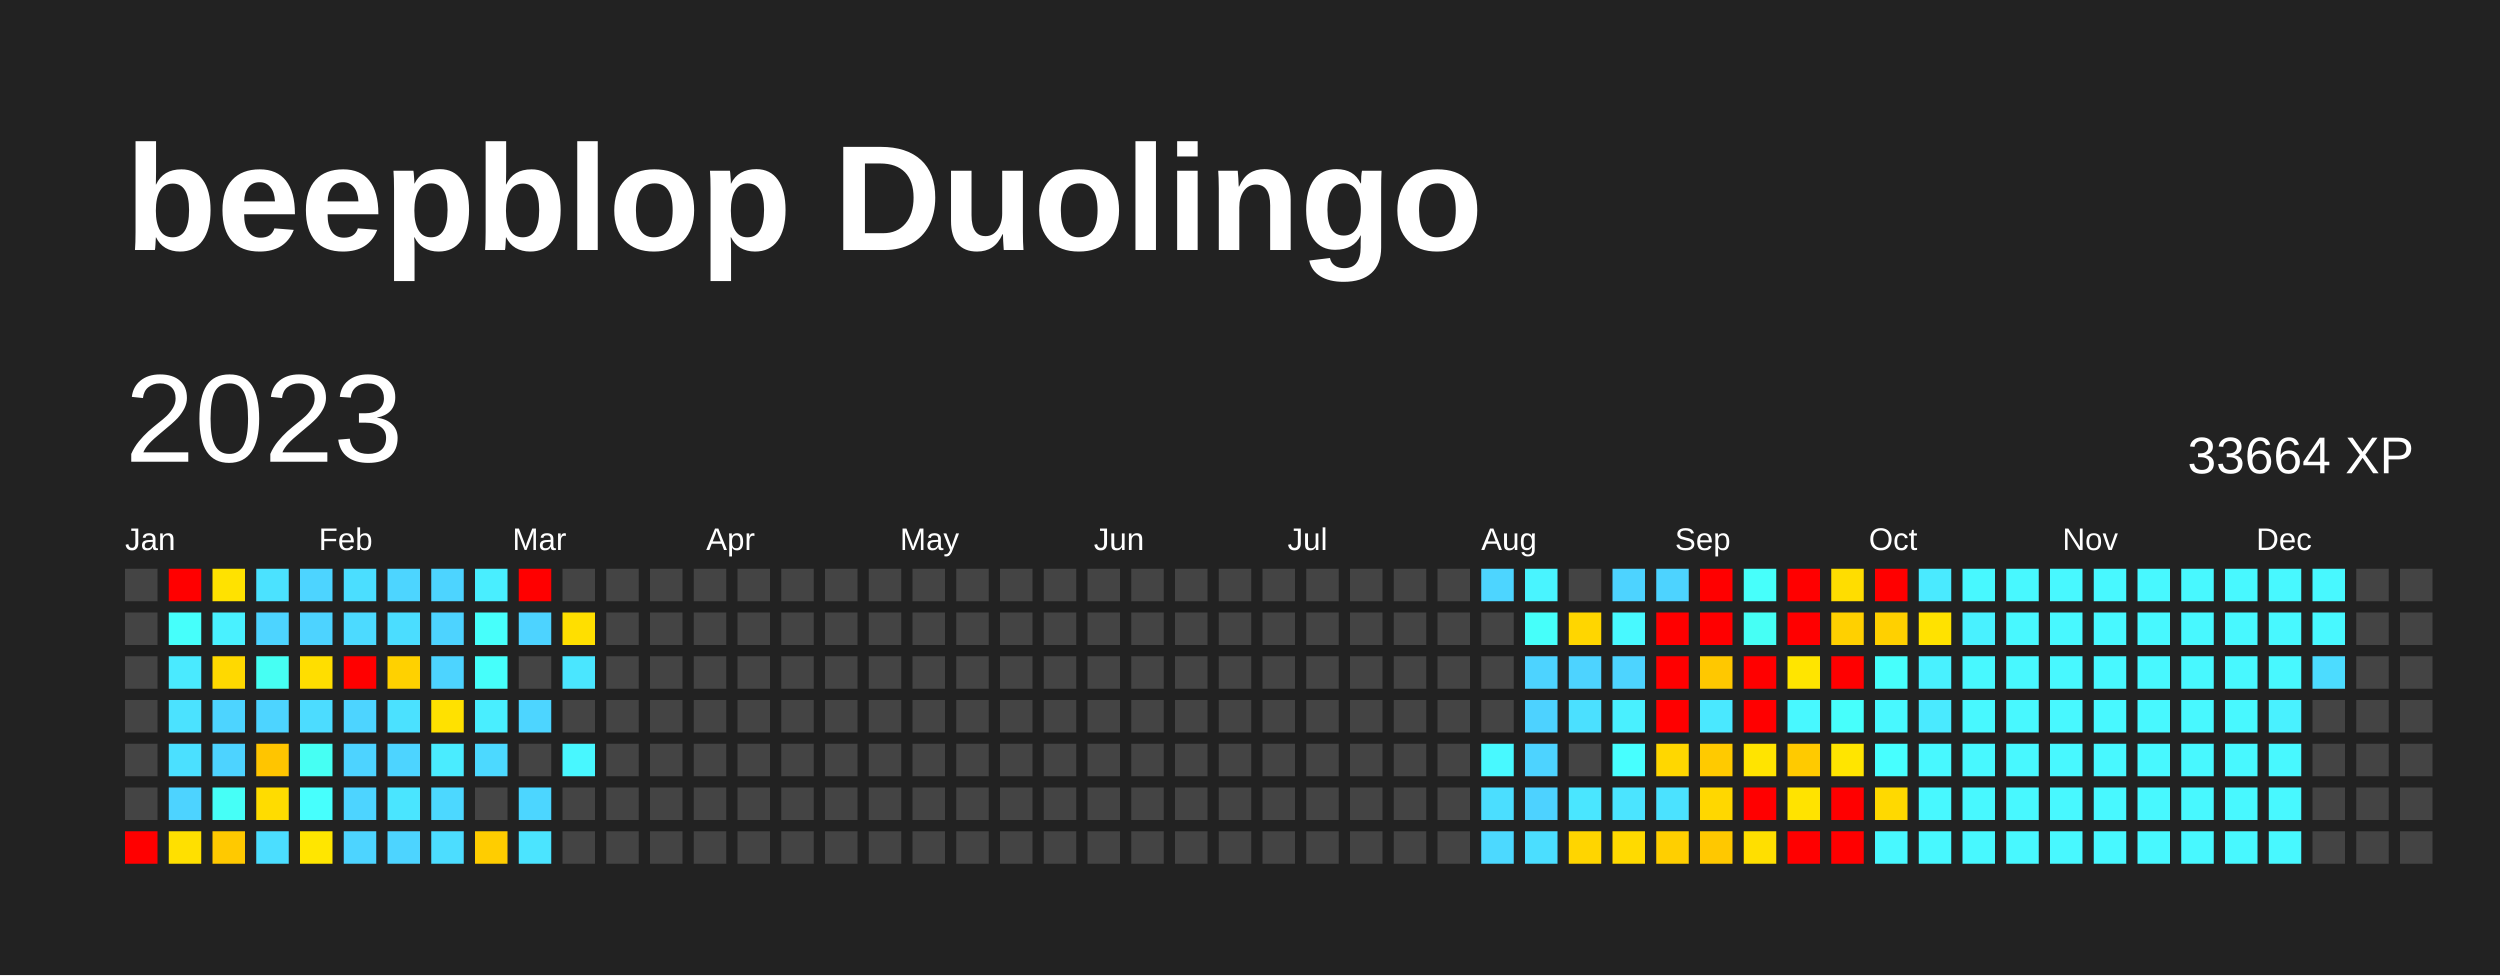
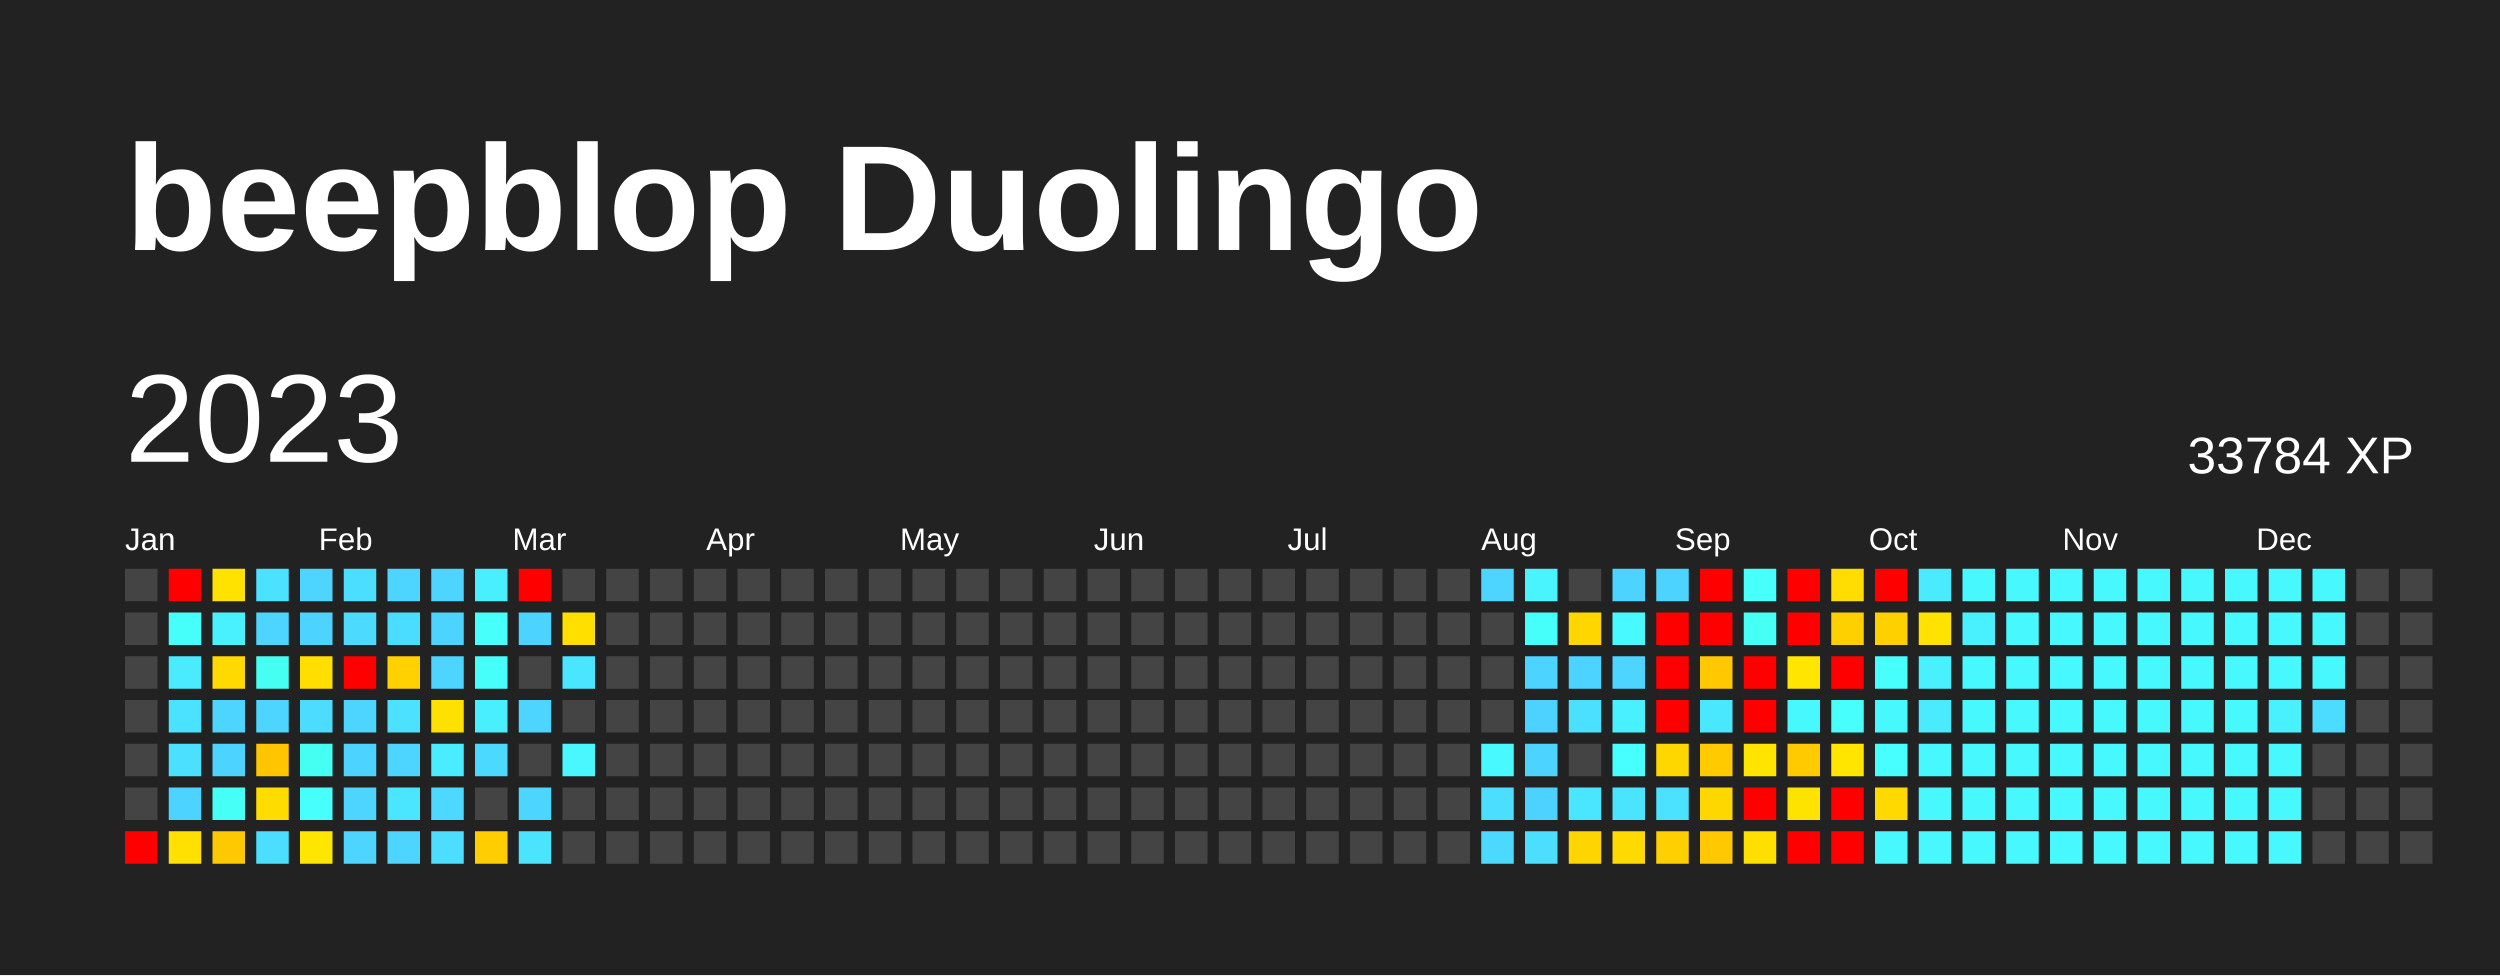
<svg xmlns="http://www.w3.org/2000/svg" baseProfile="full" height="78mm" version="1.1" viewBox="0,0,200,78" width="200mm">
  <defs />
  <rect fill="#222222" height="78" width="200" x="0" y="0" />
  <text fill="#FFFFFF" style="font-size:12px; font-family:Arial; font-weight:bold;" x="10" y="20">beepblop Duolingo</text>
  <text dominant-baseline="hanging" fill="#FFFFFF" style="font-size:10.0px; font-family:Arial;" x="10" y="30">2023</text>
-   <text dominant-baseline="hanging" fill="#FFFFFF" style="font-size:4.125px; font-family:Arial;" x="175" y="35">33664 XP</text>
+   <text dominant-baseline="hanging" fill="#FFFFFF" style="font-size:4.125px; font-family:Arial;" x="175" y="35">33784 XP</text>
  <text fill="#FFFFFF" style="font-size:2.5px; font-family:Arial" x="10.0" y="44">Jan</text>
  <text fill="#FFFFFF" style="font-size:2.5px; font-family:Arial" x="25.5" y="44">Feb</text>
  <text fill="#FFFFFF" style="font-size:2.5px; font-family:Arial" x="41.0" y="44">Mar</text>
  <text fill="#FFFFFF" style="font-size:2.5px; font-family:Arial" x="56.5" y="44">Apr</text>
  <text fill="#FFFFFF" style="font-size:2.5px; font-family:Arial" x="72.0" y="44">May</text>
  <text fill="#FFFFFF" style="font-size:2.5px; font-family:Arial" x="87.5" y="44">Jun</text>
  <text fill="#FFFFFF" style="font-size:2.5px; font-family:Arial" x="103.0" y="44">Jul</text>
  <text fill="#FFFFFF" style="font-size:2.5px; font-family:Arial" x="118.5" y="44">Aug</text>
  <text fill="#FFFFFF" style="font-size:2.5px; font-family:Arial" x="134.0" y="44">Sep</text>
  <text fill="#FFFFFF" style="font-size:2.5px; font-family:Arial" x="149.5" y="44">Oct</text>
  <text fill="#FFFFFF" style="font-size:2.5px; font-family:Arial" x="165.0" y="44">Nov</text>
  <text fill="#FFFFFF" style="font-size:2.5px; font-family:Arial" x="180.5" y="44">Dec</text>
  <rect fill="#444444" height="2.6" width="2.6" x="10.0" y="45.5" />
  <rect fill="#444444" height="2.6" width="2.6" x="10.0" y="49.0" />
  <rect fill="#444444" height="2.6" width="2.6" x="10.0" y="52.5" />
  <rect fill="#444444" height="2.6" width="2.6" x="10.0" y="56.0" />
  <rect fill="#444444" height="2.6" width="2.6" x="10.0" y="59.5" />
  <rect fill="#444444" height="2.6" width="2.6" x="10.0" y="63.0" />
  <rect fill="red" height="2.6" width="2.6" x="10.0" y="66.5" />
  <rect fill="red" height="2.6" width="2.6" x="13.5" y="45.5" />
  <rect fill="#46fffb" height="2.6" width="2.6" x="13.5" y="49.0" />
  <rect fill="#4aeaff" height="2.6" width="2.6" x="13.5" y="52.5" />
  <rect fill="#4be2ff" height="2.6" width="2.6" x="13.5" y="56.0" />
  <rect fill="#4be0ff" height="2.6" width="2.6" x="13.5" y="59.5" />
  <rect fill="#4dd3ff" height="2.6" width="2.6" x="13.5" y="63.0" />
  <rect fill="#ffe000" height="2.6" width="2.6" x="13.5" y="66.5" />
  <rect fill="#ffe200" height="2.6" width="2.6" x="17.0" y="45.5" />
  <rect fill="#49f1ff" height="2.6" width="2.6" x="17.0" y="49.0" />
  <rect fill="#ffd900" height="2.6" width="2.6" x="17.0" y="52.5" />
  <rect fill="#4dd4ff" height="2.6" width="2.6" x="17.0" y="56.0" />
  <rect fill="#4dd3ff" height="2.6" width="2.6" x="17.0" y="59.5" />
  <rect fill="#46fff7" height="2.6" width="2.6" x="17.0" y="63.0" />
  <rect fill="#ffc900" height="2.6" width="2.6" x="17.0" y="66.5" />
  <rect fill="#4be2ff" height="2.6" width="2.6" x="20.5" y="45.5" />
  <rect fill="#4dd4ff" height="2.6" width="2.6" x="20.5" y="49.0" />
  <rect fill="#46fff3" height="2.6" width="2.6" x="20.5" y="52.5" />
  <rect fill="#4dd4ff" height="2.6" width="2.6" x="20.5" y="56.0" />
  <rect fill="#ffc500" height="2.6" width="2.6" x="20.5" y="59.5" />
  <rect fill="#ffdc00" height="2.6" width="2.6" x="20.5" y="63.0" />
  <rect fill="#4bdeff" height="2.6" width="2.6" x="20.5" y="66.5" />
  <rect fill="#4dd4ff" height="2.6" width="2.6" x="24.0" y="45.5" />
  <rect fill="#4dd3ff" height="2.6" width="2.6" x="24.0" y="49.0" />
  <rect fill="#ffde00" height="2.6" width="2.6" x="24.0" y="52.5" />
  <rect fill="#4cdcff" height="2.6" width="2.6" x="24.0" y="56.0" />
  <rect fill="#46fff3" height="2.6" width="2.6" x="24.0" y="59.5" />
  <rect fill="#47fffd" height="2.6" width="2.6" x="24.0" y="63.0" />
  <rect fill="#ffe600" height="2.6" width="2.6" x="24.0" y="66.5" />
  <rect fill="#4bdeff" height="2.6" width="2.6" x="27.5" y="45.5" />
  <rect fill="#4cdaff" height="2.6" width="2.6" x="27.5" y="49.0" />
  <rect fill="red" height="2.6" width="2.6" x="27.5" y="52.5" />
  <rect fill="#4dd4ff" height="2.6" width="2.6" x="27.5" y="56.0" />
  <rect fill="#4dd3ff" height="2.6" width="2.6" x="27.5" y="59.5" />
  <rect fill="#4dd4ff" height="2.6" width="2.6" x="27.5" y="63.0" />
  <rect fill="#4dd4ff" height="2.6" width="2.6" x="27.5" y="66.5" />
  <rect fill="#4dd5ff" height="2.6" width="2.6" x="31.0" y="45.5" />
  <rect fill="#4bddff" height="2.6" width="2.6" x="31.0" y="49.0" />
  <rect fill="#ffd100" height="2.6" width="2.6" x="31.0" y="52.5" />
  <rect fill="#4be1ff" height="2.6" width="2.6" x="31.0" y="56.0" />
  <rect fill="#4dd4ff" height="2.6" width="2.6" x="31.0" y="59.5" />
  <rect fill="#4ae5ff" height="2.6" width="2.6" x="31.0" y="63.0" />
  <rect fill="#4dd4ff" height="2.6" width="2.6" x="31.0" y="66.5" />
  <rect fill="#4dd4ff" height="2.6" width="2.6" x="34.5" y="45.5" />
  <rect fill="#4dd3ff" height="2.6" width="2.6" x="34.5" y="49.0" />
  <rect fill="#4dd4ff" height="2.6" width="2.6" x="34.5" y="52.5" />
  <rect fill="#ffe100" height="2.6" width="2.6" x="34.5" y="56.0" />
  <rect fill="#4aecff" height="2.6" width="2.6" x="34.5" y="59.5" />
  <rect fill="#4cd8ff" height="2.6" width="2.6" x="34.5" y="63.0" />
  <rect fill="#4cddff" height="2.6" width="2.6" x="34.5" y="66.5" />
  <rect fill="#49eeff" height="2.6" width="2.6" x="38.0" y="45.5" />
  <rect fill="#47fffb" height="2.6" width="2.6" x="38.0" y="49.0" />
  <rect fill="#46fffb" height="2.6" width="2.6" x="38.0" y="52.5" />
  <rect fill="#49eeff" height="2.6" width="2.6" x="38.0" y="56.0" />
  <rect fill="#4cd9ff" height="2.6" width="2.6" x="38.0" y="59.5" />
  <rect fill="#444444" height="2.6" width="2.6" x="38.0" y="63.0" />
  <rect fill="#ffcd00" height="2.6" width="2.6" x="38.0" y="66.5" />
  <rect fill="red" height="2.6" width="2.6" x="41.5" y="45.5" />
  <rect fill="#4dd3ff" height="2.6" width="2.6" x="41.5" y="49.0" />
  <rect fill="#444444" height="2.6" width="2.6" x="41.5" y="52.5" />
  <rect fill="#4dd5ff" height="2.6" width="2.6" x="41.5" y="56.0" />
  <rect fill="#444444" height="2.6" width="2.6" x="41.5" y="59.5" />
  <rect fill="#4cd6ff" height="2.6" width="2.6" x="41.5" y="63.0" />
  <rect fill="#4be4ff" height="2.6" width="2.6" x="41.5" y="66.5" />
  <rect fill="#444444" height="2.6" width="2.6" x="45.0" y="45.5" />
  <rect fill="#ffdf00" height="2.6" width="2.6" x="45.0" y="49.0" />
  <rect fill="#4ae6ff" height="2.6" width="2.6" x="45.0" y="52.5" />
  <rect fill="#444444" height="2.6" width="2.6" x="45.0" y="56.0" />
  <rect fill="#48f7ff" height="2.6" width="2.6" x="45.0" y="59.5" />
  <rect fill="#444444" height="2.6" width="2.6" x="45.0" y="63.0" />
  <rect fill="#444444" height="2.6" width="2.6" x="45.0" y="66.5" />
  <rect fill="#444444" height="2.6" width="2.6" x="48.5" y="45.5" />
  <rect fill="#444444" height="2.6" width="2.6" x="48.5" y="49.0" />
  <rect fill="#444444" height="2.6" width="2.6" x="48.5" y="52.5" />
  <rect fill="#444444" height="2.6" width="2.6" x="48.5" y="56.0" />
  <rect fill="#444444" height="2.6" width="2.6" x="48.5" y="59.5" />
  <rect fill="#444444" height="2.6" width="2.6" x="48.5" y="63.0" />
  <rect fill="#444444" height="2.6" width="2.6" x="48.5" y="66.5" />
  <rect fill="#444444" height="2.6" width="2.6" x="52.0" y="45.5" />
  <rect fill="#444444" height="2.6" width="2.6" x="52.0" y="49.0" />
  <rect fill="#444444" height="2.6" width="2.6" x="52.0" y="52.5" />
  <rect fill="#444444" height="2.6" width="2.6" x="52.0" y="56.0" />
  <rect fill="#444444" height="2.6" width="2.6" x="52.0" y="59.5" />
  <rect fill="#444444" height="2.6" width="2.6" x="52.0" y="63.0" />
  <rect fill="#444444" height="2.6" width="2.6" x="52.0" y="66.5" />
  <rect fill="#444444" height="2.6" width="2.6" x="55.5" y="45.5" />
  <rect fill="#444444" height="2.6" width="2.6" x="55.5" y="49.0" />
  <rect fill="#444444" height="2.6" width="2.6" x="55.5" y="52.5" />
  <rect fill="#444444" height="2.6" width="2.6" x="55.5" y="56.0" />
  <rect fill="#444444" height="2.6" width="2.6" x="55.5" y="59.5" />
  <rect fill="#444444" height="2.6" width="2.6" x="55.5" y="63.0" />
  <rect fill="#444444" height="2.6" width="2.6" x="55.5" y="66.5" />
  <rect fill="#444444" height="2.6" width="2.6" x="59.0" y="45.5" />
  <rect fill="#444444" height="2.6" width="2.6" x="59.0" y="49.0" />
  <rect fill="#444444" height="2.6" width="2.6" x="59.0" y="52.5" />
  <rect fill="#444444" height="2.6" width="2.6" x="59.0" y="56.0" />
  <rect fill="#444444" height="2.6" width="2.6" x="59.0" y="59.5" />
  <rect fill="#444444" height="2.6" width="2.6" x="59.0" y="63.0" />
  <rect fill="#444444" height="2.6" width="2.6" x="59.0" y="66.5" />
  <rect fill="#444444" height="2.6" width="2.6" x="62.5" y="45.5" />
  <rect fill="#444444" height="2.6" width="2.6" x="62.5" y="49.0" />
  <rect fill="#444444" height="2.6" width="2.6" x="62.5" y="52.5" />
  <rect fill="#444444" height="2.6" width="2.6" x="62.5" y="56.0" />
  <rect fill="#444444" height="2.6" width="2.6" x="62.5" y="59.5" />
  <rect fill="#444444" height="2.6" width="2.6" x="62.5" y="63.0" />
  <rect fill="#444444" height="2.6" width="2.6" x="62.5" y="66.5" />
  <rect fill="#444444" height="2.6" width="2.6" x="66.0" y="45.5" />
  <rect fill="#444444" height="2.6" width="2.6" x="66.0" y="49.0" />
  <rect fill="#444444" height="2.6" width="2.6" x="66.0" y="52.5" />
  <rect fill="#444444" height="2.6" width="2.6" x="66.0" y="56.0" />
  <rect fill="#444444" height="2.6" width="2.6" x="66.0" y="59.5" />
  <rect fill="#444444" height="2.6" width="2.6" x="66.0" y="63.0" />
  <rect fill="#444444" height="2.6" width="2.6" x="66.0" y="66.5" />
  <rect fill="#444444" height="2.6" width="2.6" x="69.5" y="45.5" />
  <rect fill="#444444" height="2.6" width="2.6" x="69.5" y="49.0" />
  <rect fill="#444444" height="2.6" width="2.6" x="69.5" y="52.5" />
  <rect fill="#444444" height="2.6" width="2.6" x="69.5" y="56.0" />
  <rect fill="#444444" height="2.6" width="2.6" x="69.5" y="59.5" />
  <rect fill="#444444" height="2.6" width="2.6" x="69.5" y="63.0" />
  <rect fill="#444444" height="2.6" width="2.6" x="69.5" y="66.5" />
  <rect fill="#444444" height="2.6" width="2.6" x="73.0" y="45.5" />
  <rect fill="#444444" height="2.6" width="2.6" x="73.0" y="49.0" />
  <rect fill="#444444" height="2.6" width="2.6" x="73.0" y="52.5" />
  <rect fill="#444444" height="2.6" width="2.6" x="73.0" y="56.0" />
  <rect fill="#444444" height="2.6" width="2.6" x="73.0" y="59.5" />
  <rect fill="#444444" height="2.6" width="2.6" x="73.0" y="63.0" />
  <rect fill="#444444" height="2.6" width="2.6" x="73.0" y="66.5" />
  <rect fill="#444444" height="2.6" width="2.6" x="76.5" y="45.5" />
  <rect fill="#444444" height="2.6" width="2.6" x="76.5" y="49.0" />
  <rect fill="#444444" height="2.6" width="2.6" x="76.5" y="52.5" />
  <rect fill="#444444" height="2.6" width="2.6" x="76.5" y="56.0" />
  <rect fill="#444444" height="2.6" width="2.6" x="76.5" y="59.5" />
  <rect fill="#444444" height="2.6" width="2.6" x="76.5" y="63.0" />
  <rect fill="#444444" height="2.6" width="2.6" x="76.5" y="66.5" />
  <rect fill="#444444" height="2.6" width="2.6" x="80.0" y="45.5" />
  <rect fill="#444444" height="2.6" width="2.6" x="80.0" y="49.0" />
  <rect fill="#444444" height="2.6" width="2.6" x="80.0" y="52.5" />
  <rect fill="#444444" height="2.6" width="2.6" x="80.0" y="56.0" />
  <rect fill="#444444" height="2.6" width="2.6" x="80.0" y="59.5" />
  <rect fill="#444444" height="2.6" width="2.6" x="80.0" y="63.0" />
  <rect fill="#444444" height="2.6" width="2.6" x="80.0" y="66.5" />
  <rect fill="#444444" height="2.6" width="2.6" x="83.5" y="45.5" />
  <rect fill="#444444" height="2.6" width="2.6" x="83.5" y="49.0" />
  <rect fill="#444444" height="2.6" width="2.6" x="83.5" y="52.5" />
  <rect fill="#444444" height="2.6" width="2.6" x="83.5" y="56.0" />
  <rect fill="#444444" height="2.6" width="2.6" x="83.5" y="59.5" />
  <rect fill="#444444" height="2.6" width="2.6" x="83.5" y="63.0" />
  <rect fill="#444444" height="2.6" width="2.6" x="83.5" y="66.5" />
  <rect fill="#444444" height="2.6" width="2.6" x="87.0" y="45.5" />
  <rect fill="#444444" height="2.6" width="2.6" x="87.0" y="49.0" />
  <rect fill="#444444" height="2.6" width="2.6" x="87.0" y="52.5" />
  <rect fill="#444444" height="2.6" width="2.6" x="87.0" y="56.0" />
  <rect fill="#444444" height="2.6" width="2.6" x="87.0" y="59.5" />
  <rect fill="#444444" height="2.6" width="2.6" x="87.0" y="63.0" />
  <rect fill="#444444" height="2.6" width="2.6" x="87.0" y="66.5" />
  <rect fill="#444444" height="2.6" width="2.6" x="90.5" y="45.5" />
  <rect fill="#444444" height="2.6" width="2.6" x="90.5" y="49.0" />
  <rect fill="#444444" height="2.6" width="2.6" x="90.5" y="52.5" />
  <rect fill="#444444" height="2.6" width="2.6" x="90.5" y="56.0" />
  <rect fill="#444444" height="2.6" width="2.6" x="90.5" y="59.5" />
  <rect fill="#444444" height="2.6" width="2.6" x="90.5" y="63.0" />
  <rect fill="#444444" height="2.6" width="2.6" x="90.5" y="66.5" />
  <rect fill="#444444" height="2.6" width="2.6" x="94.0" y="45.5" />
  <rect fill="#444444" height="2.6" width="2.6" x="94.0" y="49.0" />
  <rect fill="#444444" height="2.6" width="2.6" x="94.0" y="52.5" />
  <rect fill="#444444" height="2.6" width="2.6" x="94.0" y="56.0" />
  <rect fill="#444444" height="2.6" width="2.6" x="94.0" y="59.5" />
  <rect fill="#444444" height="2.6" width="2.6" x="94.0" y="63.0" />
  <rect fill="#444444" height="2.6" width="2.6" x="94.0" y="66.5" />
  <rect fill="#444444" height="2.6" width="2.6" x="97.5" y="45.5" />
  <rect fill="#444444" height="2.6" width="2.6" x="97.5" y="49.0" />
  <rect fill="#444444" height="2.6" width="2.6" x="97.5" y="52.5" />
  <rect fill="#444444" height="2.6" width="2.6" x="97.5" y="56.0" />
  <rect fill="#444444" height="2.6" width="2.6" x="97.5" y="59.5" />
  <rect fill="#444444" height="2.6" width="2.6" x="97.5" y="63.0" />
  <rect fill="#444444" height="2.6" width="2.6" x="97.5" y="66.5" />
  <rect fill="#444444" height="2.6" width="2.6" x="101.0" y="45.5" />
  <rect fill="#444444" height="2.6" width="2.6" x="101.0" y="49.0" />
  <rect fill="#444444" height="2.6" width="2.6" x="101.0" y="52.5" />
  <rect fill="#444444" height="2.6" width="2.6" x="101.0" y="56.0" />
  <rect fill="#444444" height="2.6" width="2.6" x="101.0" y="59.5" />
  <rect fill="#444444" height="2.6" width="2.6" x="101.0" y="63.0" />
  <rect fill="#444444" height="2.6" width="2.6" x="101.0" y="66.5" />
  <rect fill="#444444" height="2.6" width="2.6" x="104.5" y="45.5" />
  <rect fill="#444444" height="2.6" width="2.6" x="104.5" y="49.0" />
  <rect fill="#444444" height="2.6" width="2.6" x="104.5" y="52.5" />
  <rect fill="#444444" height="2.6" width="2.6" x="104.5" y="56.0" />
  <rect fill="#444444" height="2.6" width="2.6" x="104.5" y="59.5" />
  <rect fill="#444444" height="2.6" width="2.6" x="104.5" y="63.0" />
  <rect fill="#444444" height="2.6" width="2.6" x="104.5" y="66.5" />
  <rect fill="#444444" height="2.6" width="2.6" x="108.0" y="45.5" />
  <rect fill="#444444" height="2.6" width="2.6" x="108.0" y="49.0" />
  <rect fill="#444444" height="2.6" width="2.6" x="108.0" y="52.5" />
  <rect fill="#444444" height="2.6" width="2.6" x="108.0" y="56.0" />
  <rect fill="#444444" height="2.6" width="2.6" x="108.0" y="59.5" />
  <rect fill="#444444" height="2.6" width="2.6" x="108.0" y="63.0" />
  <rect fill="#444444" height="2.6" width="2.6" x="108.0" y="66.5" />
  <rect fill="#444444" height="2.6" width="2.6" x="111.5" y="45.5" />
  <rect fill="#444444" height="2.6" width="2.6" x="111.5" y="49.0" />
  <rect fill="#444444" height="2.6" width="2.6" x="111.5" y="52.5" />
  <rect fill="#444444" height="2.6" width="2.6" x="111.5" y="56.0" />
  <rect fill="#444444" height="2.6" width="2.6" x="111.5" y="59.5" />
  <rect fill="#444444" height="2.6" width="2.6" x="111.5" y="63.0" />
  <rect fill="#444444" height="2.6" width="2.6" x="111.5" y="66.5" />
  <rect fill="#444444" height="2.6" width="2.6" x="115.0" y="45.5" />
  <rect fill="#444444" height="2.6" width="2.6" x="115.0" y="49.0" />
  <rect fill="#444444" height="2.6" width="2.6" x="115.0" y="52.5" />
  <rect fill="#444444" height="2.6" width="2.6" x="115.0" y="56.0" />
  <rect fill="#444444" height="2.6" width="2.6" x="115.0" y="59.5" />
  <rect fill="#444444" height="2.6" width="2.6" x="115.0" y="63.0" />
  <rect fill="#444444" height="2.6" width="2.6" x="115.0" y="66.5" />
  <rect fill="#4dd5ff" height="2.6" width="2.6" x="118.5" y="45.5" />
  <rect fill="#444444" height="2.6" width="2.6" x="118.5" y="49.0" />
  <rect fill="#444444" height="2.6" width="2.6" x="118.5" y="52.5" />
  <rect fill="#444444" height="2.6" width="2.6" x="118.5" y="56.0" />
  <rect fill="#48f9ff" height="2.6" width="2.6" x="118.5" y="59.5" />
  <rect fill="#4bdeff" height="2.6" width="2.6" x="118.5" y="63.0" />
  <rect fill="#4cd9ff" height="2.6" width="2.6" x="118.5" y="66.5" />
  <rect fill="#49f4ff" height="2.6" width="2.6" x="122.0" y="45.5" />
  <rect fill="#46fffa" height="2.6" width="2.6" x="122.0" y="49.0" />
  <rect fill="#4dd3ff" height="2.6" width="2.6" x="122.0" y="52.5" />
  <rect fill="#4dd2ff" height="2.6" width="2.6" x="122.0" y="56.0" />
  <rect fill="#4dd3ff" height="2.6" width="2.6" x="122.0" y="59.5" />
  <rect fill="#4dd2ff" height="2.6" width="2.6" x="122.0" y="63.0" />
  <rect fill="#4bdeff" height="2.6" width="2.6" x="122.0" y="66.5" />
  <rect fill="#444444" height="2.6" width="2.6" x="125.5" y="45.5" />
  <rect fill="#ffd600" height="2.6" width="2.6" x="125.5" y="49.0" />
  <rect fill="#4dd3ff" height="2.6" width="2.6" x="125.5" y="52.5" />
  <rect fill="#4be0ff" height="2.6" width="2.6" x="125.5" y="56.0" />
  <rect fill="#444444" height="2.6" width="2.6" x="125.5" y="59.5" />
  <rect fill="#4ae6ff" height="2.6" width="2.6" x="125.5" y="63.0" />
  <rect fill="#ffd500" height="2.6" width="2.6" x="125.5" y="66.5" />
  <rect fill="#4dd3ff" height="2.6" width="2.6" x="129.0" y="45.5" />
  <rect fill="#48f9ff" height="2.6" width="2.6" x="129.0" y="49.0" />
  <rect fill="#4dd4ff" height="2.6" width="2.6" x="129.0" y="52.5" />
  <rect fill="#49f0ff" height="2.6" width="2.6" x="129.0" y="56.0" />
  <rect fill="#47ffff" height="2.6" width="2.6" x="129.0" y="59.5" />
  <rect fill="#4be4ff" height="2.6" width="2.6" x="129.0" y="63.0" />
  <rect fill="#ffda00" height="2.6" width="2.6" x="129.0" y="66.5" />
  <rect fill="#4dd3ff" height="2.6" width="2.6" x="132.5" y="45.5" />
  <rect fill="red" height="2.6" width="2.6" x="132.5" y="49.0" />
  <rect fill="red" height="2.6" width="2.6" x="132.5" y="52.5" />
  <rect fill="red" height="2.6" width="2.6" x="132.5" y="56.0" />
  <rect fill="#ffd700" height="2.6" width="2.6" x="132.5" y="59.5" />
  <rect fill="#4be2ff" height="2.6" width="2.6" x="132.5" y="63.0" />
  <rect fill="#ffcf00" height="2.6" width="2.6" x="132.5" y="66.5" />
  <rect fill="red" height="2.6" width="2.6" x="136.0" y="45.5" />
  <rect fill="red" height="2.6" width="2.6" x="136.0" y="49.0" />
  <rect fill="#ffc800" height="2.6" width="2.6" x="136.0" y="52.5" />
  <rect fill="#4ae8ff" height="2.6" width="2.6" x="136.0" y="56.0" />
  <rect fill="#ffca00" height="2.6" width="2.6" x="136.0" y="59.5" />
  <rect fill="#ffd700" height="2.6" width="2.6" x="136.0" y="63.0" />
  <rect fill="#ffc800" height="2.6" width="2.6" x="136.0" y="66.5" />
  <rect fill="#47fffb" height="2.6" width="2.6" x="139.5" y="45.5" />
  <rect fill="#46fff5" height="2.6" width="2.6" x="139.5" y="49.0" />
  <rect fill="red" height="2.6" width="2.6" x="139.5" y="52.5" />
  <rect fill="red" height="2.6" width="2.6" x="139.5" y="56.0" />
  <rect fill="#ffe400" height="2.6" width="2.6" x="139.5" y="59.5" />
  <rect fill="red" height="2.6" width="2.6" x="139.5" y="63.0" />
  <rect fill="#ffdf00" height="2.6" width="2.6" x="139.5" y="66.5" />
  <rect fill="red" height="2.6" width="2.6" x="143.0" y="45.5" />
  <rect fill="red" height="2.6" width="2.6" x="143.0" y="49.0" />
  <rect fill="#ffe500" height="2.6" width="2.6" x="143.0" y="52.5" />
  <rect fill="#48f8ff" height="2.6" width="2.6" x="143.0" y="56.0" />
  <rect fill="#ffca00" height="2.6" width="2.6" x="143.0" y="59.5" />
  <rect fill="#ffe300" height="2.6" width="2.6" x="143.0" y="63.0" />
  <rect fill="red" height="2.6" width="2.6" x="143.0" y="66.5" />
  <rect fill="#ffdd00" height="2.6" width="2.6" x="146.5" y="45.5" />
  <rect fill="#ffd000" height="2.6" width="2.6" x="146.5" y="49.0" />
  <rect fill="red" height="2.6" width="2.6" x="146.5" y="52.5" />
  <rect fill="#47fffc" height="2.6" width="2.6" x="146.5" y="56.0" />
  <rect fill="#ffe500" height="2.6" width="2.6" x="146.5" y="59.5" />
  <rect fill="red" height="2.6" width="2.6" x="146.5" y="63.0" />
  <rect fill="red" height="2.6" width="2.6" x="146.5" y="66.5" />
  <rect fill="red" height="2.6" width="2.6" x="150.0" y="45.5" />
  <rect fill="#ffd000" height="2.6" width="2.6" x="150.0" y="49.0" />
  <rect fill="#47fffc" height="2.6" width="2.6" x="150.0" y="52.5" />
  <rect fill="#48f8ff" height="2.6" width="2.6" x="150.0" y="56.0" />
  <rect fill="#47ffff" height="2.6" width="2.6" x="150.0" y="59.5" />
  <rect fill="#ffd900" height="2.6" width="2.6" x="150.0" y="63.0" />
  <rect fill="#48f8ff" height="2.6" width="2.6" x="150.0" y="66.5" />
  <rect fill="#4aeaff" height="2.6" width="2.6" x="153.5" y="45.5" />
  <rect fill="#ffe200" height="2.6" width="2.6" x="153.5" y="49.0" />
  <rect fill="#49f1ff" height="2.6" width="2.6" x="153.5" y="52.5" />
  <rect fill="#4aeaff" height="2.6" width="2.6" x="153.5" y="56.0" />
  <rect fill="#48f8ff" height="2.6" width="2.6" x="153.5" y="59.5" />
  <rect fill="#48f8ff" height="2.6" width="2.6" x="153.5" y="63.0" />
  <rect fill="#48f8ff" height="2.6" width="2.6" x="153.5" y="66.5" />
  <rect fill="#48f8ff" height="2.6" width="2.6" x="157.0" y="45.5" />
  <rect fill="#49f1ff" height="2.6" width="2.6" x="157.0" y="49.0" />
  <rect fill="#48f8ff" height="2.6" width="2.6" x="157.0" y="52.5" />
  <rect fill="#48f8ff" height="2.6" width="2.6" x="157.0" y="56.0" />
  <rect fill="#48f8ff" height="2.6" width="2.6" x="157.0" y="59.5" />
  <rect fill="#48f8ff" height="2.6" width="2.6" x="157.0" y="63.0" />
  <rect fill="#48f8ff" height="2.6" width="2.6" x="157.0" y="66.5" />
  <rect fill="#48f8ff" height="2.6" width="2.6" x="160.5" y="45.5" />
  <rect fill="#48f8ff" height="2.6" width="2.6" x="160.5" y="49.0" />
  <rect fill="#48f8ff" height="2.6" width="2.6" x="160.5" y="52.5" />
  <rect fill="#48f8ff" height="2.6" width="2.6" x="160.5" y="56.0" />
  <rect fill="#48f8ff" height="2.6" width="2.6" x="160.5" y="59.5" />
  <rect fill="#48f8ff" height="2.6" width="2.6" x="160.5" y="63.0" />
  <rect fill="#48f8ff" height="2.6" width="2.6" x="160.5" y="66.5" />
  <rect fill="#48f8ff" height="2.6" width="2.6" x="164.0" y="45.5" />
  <rect fill="#48f8ff" height="2.6" width="2.6" x="164.0" y="49.0" />
  <rect fill="#48f8ff" height="2.6" width="2.6" x="164.0" y="52.5" />
  <rect fill="#48f8ff" height="2.6" width="2.6" x="164.0" y="56.0" />
  <rect fill="#48f8ff" height="2.6" width="2.6" x="164.0" y="59.5" />
  <rect fill="#48f8ff" height="2.6" width="2.6" x="164.0" y="63.0" />
  <rect fill="#48f8ff" height="2.6" width="2.6" x="164.0" y="66.5" />
  <rect fill="#48f8ff" height="2.6" width="2.6" x="167.5" y="45.5" />
  <rect fill="#48f8ff" height="2.6" width="2.6" x="167.5" y="49.0" />
  <rect fill="#48f8ff" height="2.6" width="2.6" x="167.5" y="52.5" />
  <rect fill="#48f8ff" height="2.6" width="2.6" x="167.5" y="56.0" />
  <rect fill="#48f8ff" height="2.6" width="2.6" x="167.5" y="59.5" />
  <rect fill="#48f8ff" height="2.6" width="2.6" x="167.5" y="63.0" />
  <rect fill="#48f8ff" height="2.6" width="2.6" x="167.5" y="66.5" />
  <rect fill="#48f8ff" height="2.6" width="2.6" x="171.0" y="45.5" />
  <rect fill="#48f8ff" height="2.6" width="2.6" x="171.0" y="49.0" />
  <rect fill="#48f8ff" height="2.6" width="2.6" x="171.0" y="52.5" />
  <rect fill="#48f8ff" height="2.6" width="2.6" x="171.0" y="56.0" />
  <rect fill="#48f8ff" height="2.6" width="2.6" x="171.0" y="59.5" />
  <rect fill="#48f8ff" height="2.6" width="2.6" x="171.0" y="63.0" />
  <rect fill="#48f8ff" height="2.6" width="2.6" x="171.0" y="66.5" />
  <rect fill="#48f8ff" height="2.6" width="2.6" x="174.5" y="45.5" />
  <rect fill="#48f8ff" height="2.6" width="2.6" x="174.5" y="49.0" />
  <rect fill="#48f8ff" height="2.6" width="2.6" x="174.5" y="52.5" />
  <rect fill="#48f8ff" height="2.6" width="2.6" x="174.5" y="56.0" />
  <rect fill="#48f8ff" height="2.6" width="2.6" x="174.5" y="59.5" />
  <rect fill="#48f8ff" height="2.6" width="2.6" x="174.5" y="63.0" />
  <rect fill="#48f8ff" height="2.6" width="2.6" x="174.5" y="66.5" />
  <rect fill="#48f8ff" height="2.6" width="2.6" x="178.0" y="45.5" />
  <rect fill="#48f8ff" height="2.6" width="2.6" x="178.0" y="49.0" />
  <rect fill="#48f8ff" height="2.6" width="2.6" x="178.0" y="52.5" />
  <rect fill="#48f8ff" height="2.6" width="2.6" x="178.0" y="56.0" />
  <rect fill="#48f8ff" height="2.6" width="2.6" x="178.0" y="59.5" />
  <rect fill="#48f8ff" height="2.6" width="2.6" x="178.0" y="63.0" />
  <rect fill="#48f8ff" height="2.6" width="2.6" x="178.0" y="66.5" />
  <rect fill="#48f8ff" height="2.6" width="2.6" x="181.5" y="45.5" />
  <rect fill="#48f8ff" height="2.6" width="2.6" x="181.5" y="49.0" />
  <rect fill="#48f8ff" height="2.6" width="2.6" x="181.5" y="52.5" />
  <rect fill="#49f1ff" height="2.6" width="2.6" x="181.5" y="56.0" />
  <rect fill="#48f8ff" height="2.6" width="2.6" x="181.5" y="59.5" />
  <rect fill="#48f8ff" height="2.6" width="2.6" x="181.5" y="63.0" />
  <rect fill="#48f8ff" height="2.6" width="2.6" x="181.5" y="66.5" />
  <rect fill="#48f8ff" height="2.6" width="2.6" x="185.0" y="45.5" />
  <rect fill="#48f8ff" height="2.6" width="2.6" x="185.0" y="49.0" />
-   <rect fill="#4cdcff" height="2.6" width="2.6" x="185.0" y="52.5" />
-   <rect fill="#444444" height="2.6" width="2.6" x="185.0" y="56.0" />
+   <rect fill="#48f8ff" height="2.6" width="2.6" x="185.0" y="52.5" />
+   <rect fill="#4cdcff" height="2.6" width="2.6" x="185.0" y="56.0" />
  <rect fill="#444444" height="2.6" width="2.6" x="185.0" y="59.5" />
  <rect fill="#444444" height="2.6" width="2.6" x="185.0" y="63.0" />
  <rect fill="#444444" height="2.6" width="2.6" x="185.0" y="66.5" />
  <rect fill="#444444" height="2.6" width="2.6" x="188.5" y="45.5" />
  <rect fill="#444444" height="2.6" width="2.6" x="188.5" y="49.0" />
  <rect fill="#444444" height="2.6" width="2.6" x="188.5" y="52.5" />
  <rect fill="#444444" height="2.6" width="2.6" x="188.5" y="56.0" />
  <rect fill="#444444" height="2.6" width="2.6" x="188.5" y="59.5" />
  <rect fill="#444444" height="2.6" width="2.6" x="188.5" y="63.0" />
  <rect fill="#444444" height="2.6" width="2.6" x="188.5" y="66.5" />
  <rect fill="#444444" height="2.6" width="2.6" x="192.0" y="45.5" />
  <rect fill="#444444" height="2.6" width="2.6" x="192.0" y="49.0" />
  <rect fill="#444444" height="2.6" width="2.6" x="192.0" y="52.5" />
  <rect fill="#444444" height="2.6" width="2.6" x="192.0" y="56.0" />
  <rect fill="#444444" height="2.6" width="2.6" x="192.0" y="59.5" />
  <rect fill="#444444" height="2.6" width="2.6" x="192.0" y="63.0" />
  <rect fill="#444444" height="2.6" width="2.6" x="192.0" y="66.5" />
</svg>
